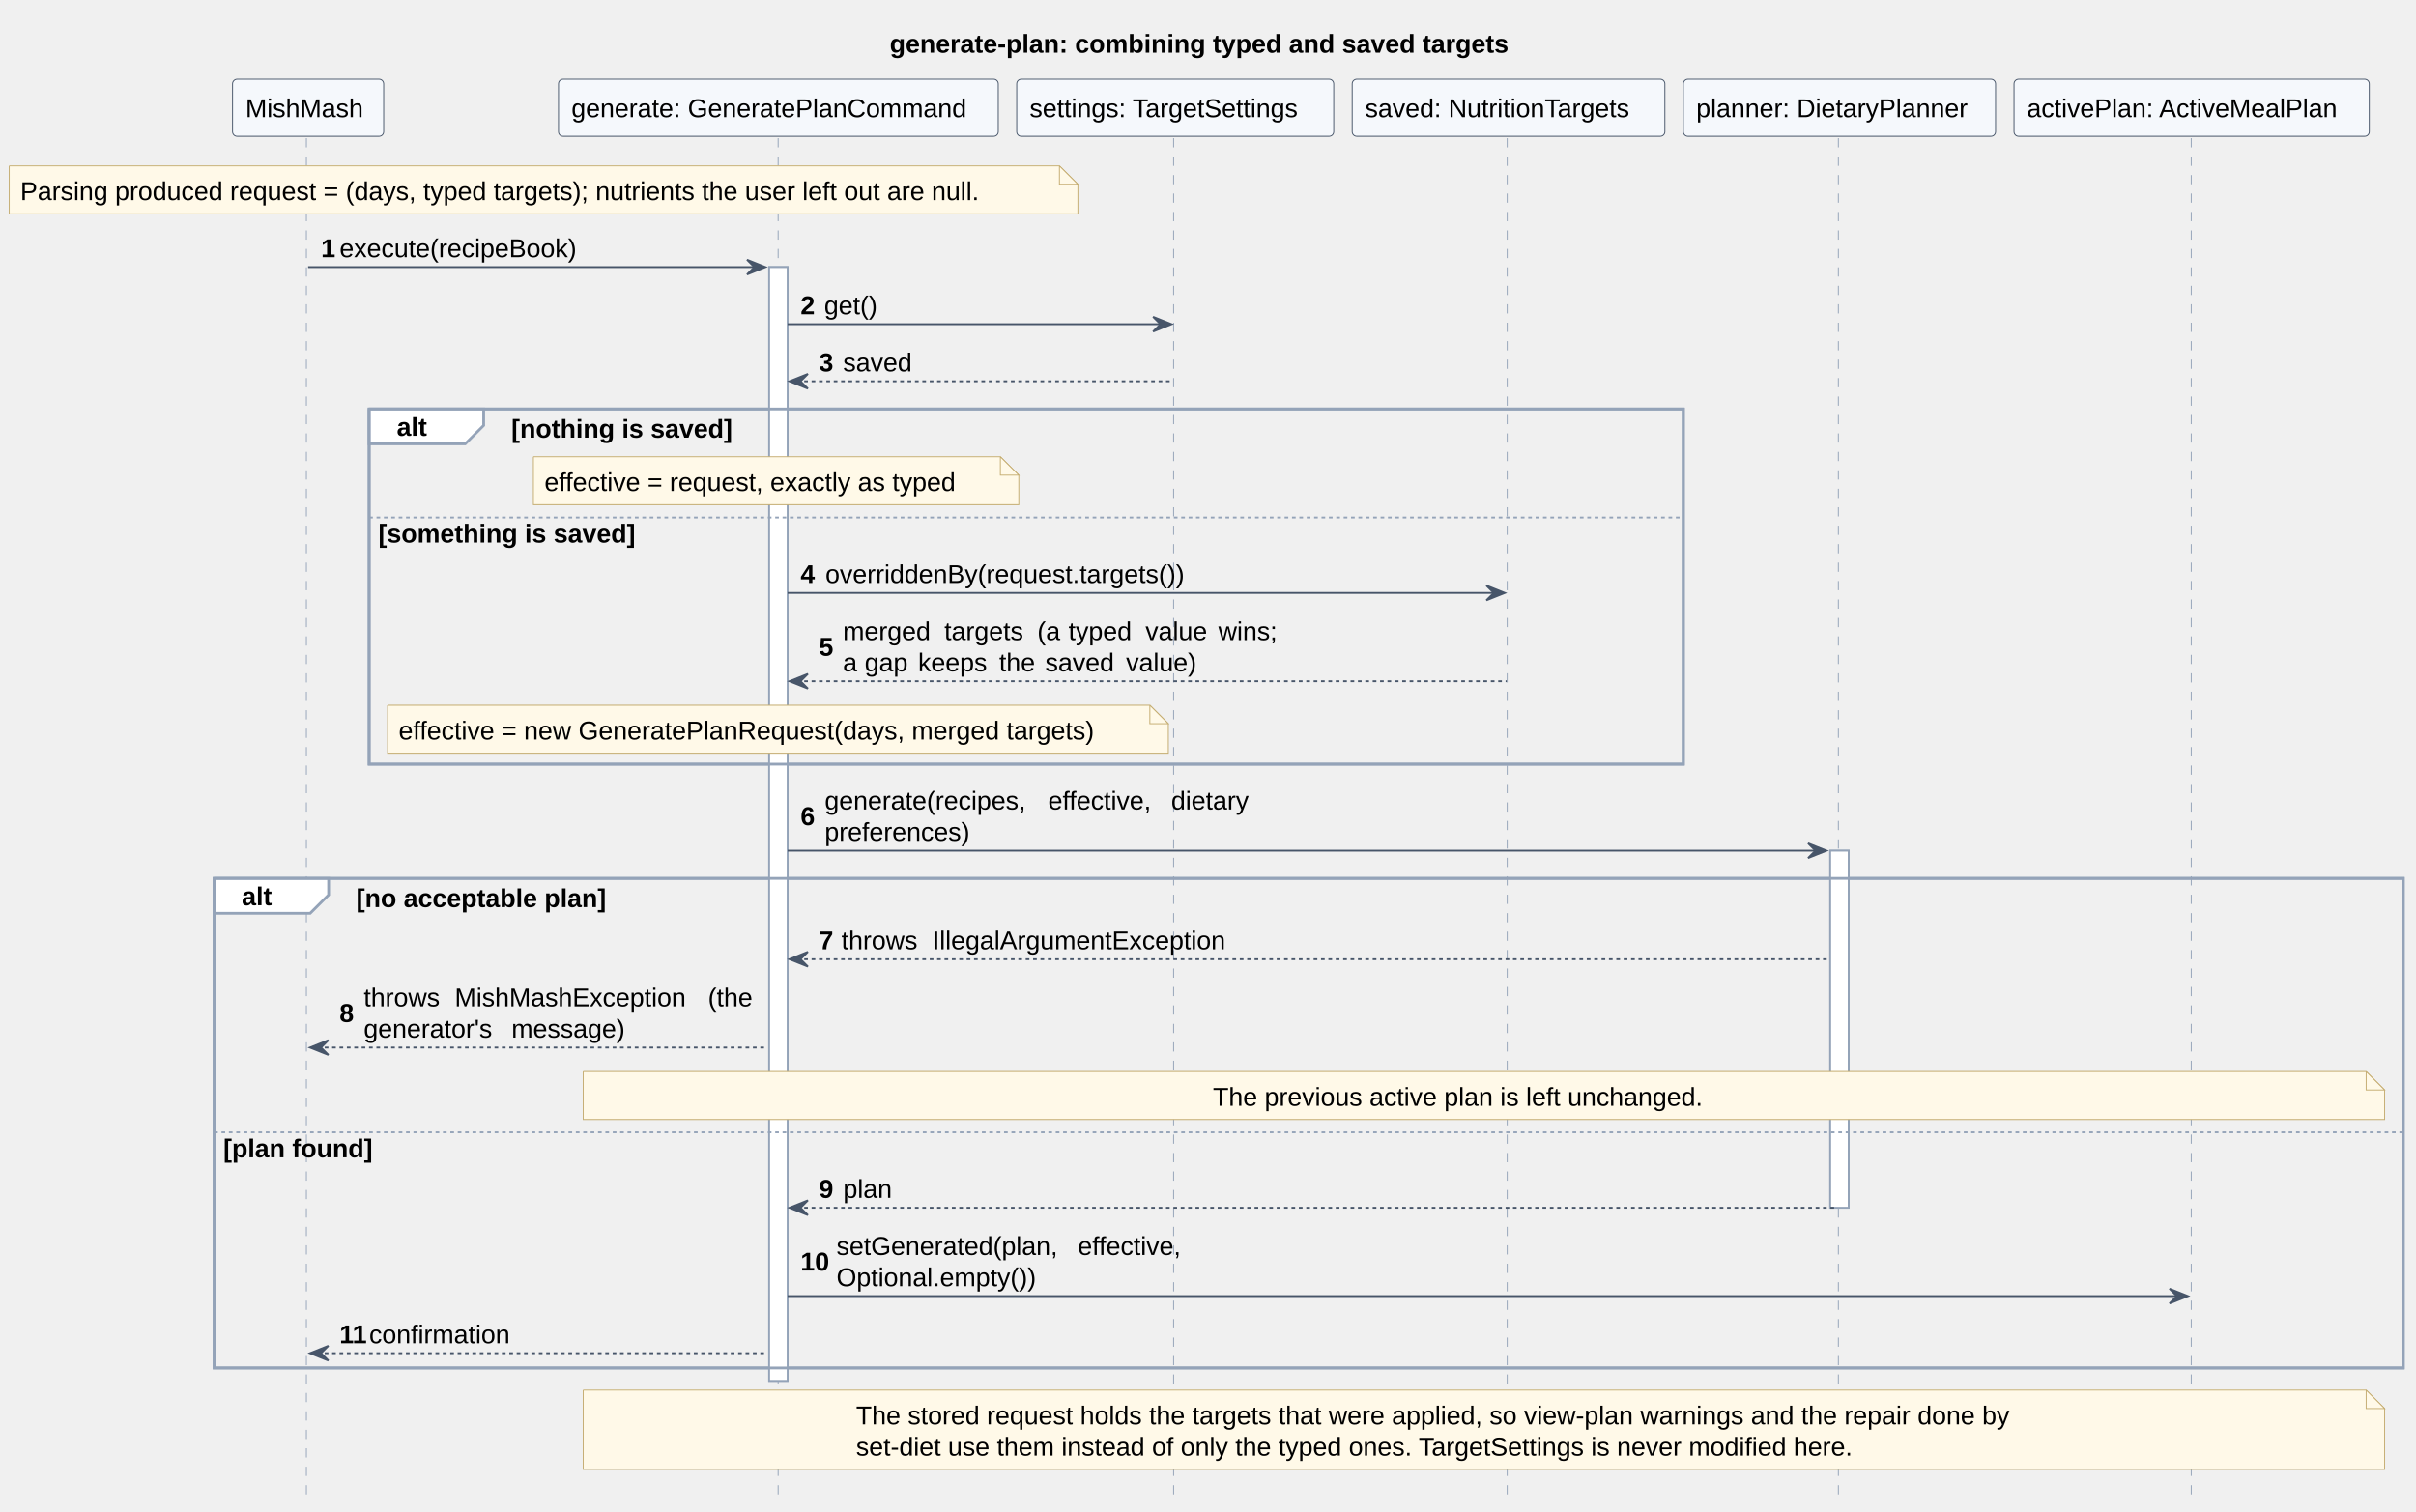
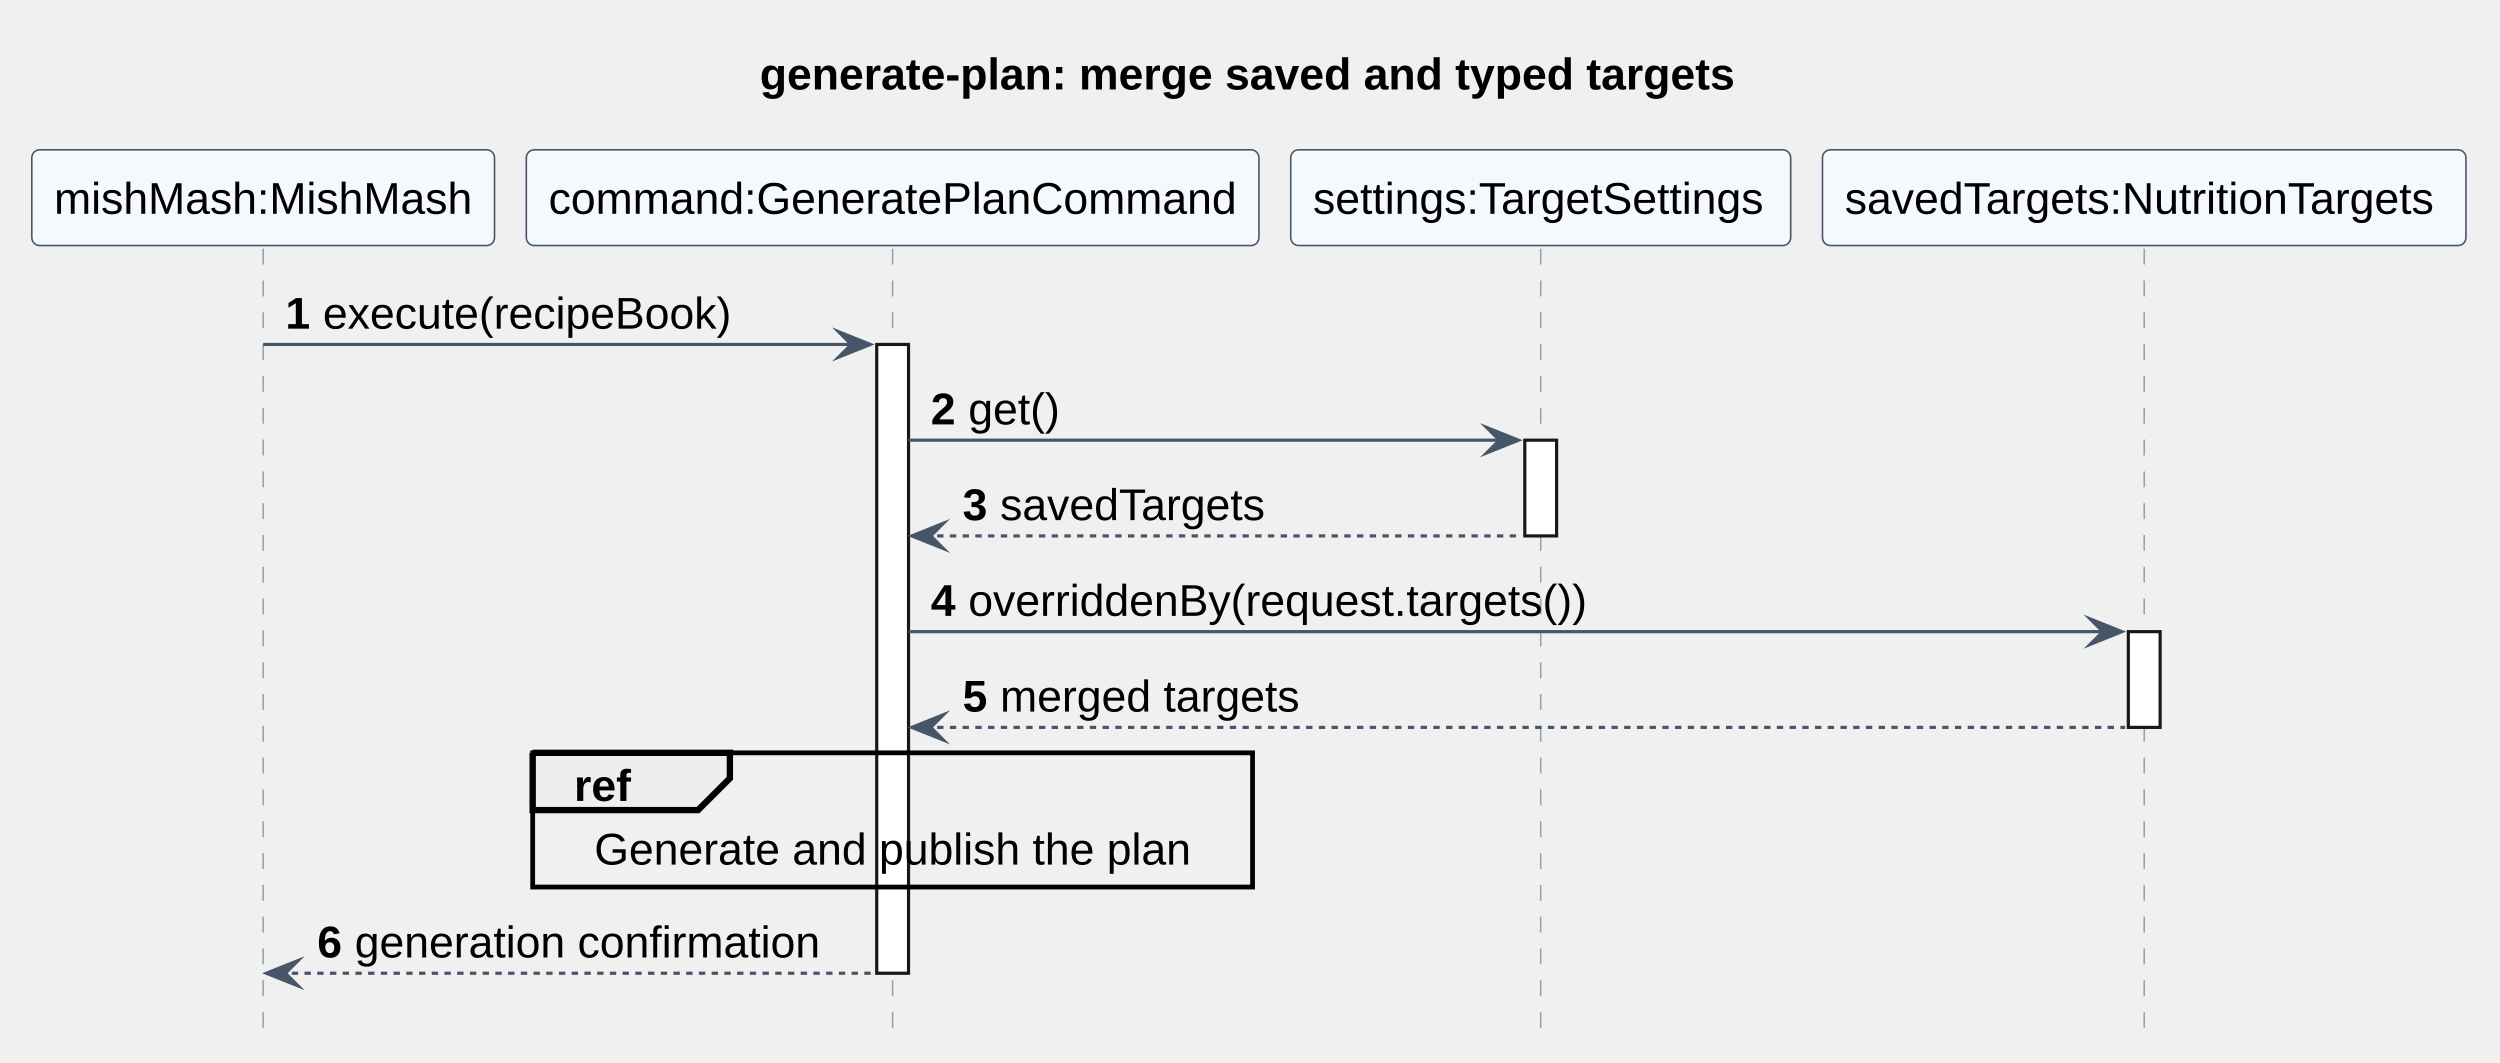
- <svg xmlns="http://www.w3.org/2000/svg" contentStyleType="text/css" data-diagram-type="SEQUENCE" height="819px" preserveAspectRatio="none" style="width:1309px;height:819px;background:#FFFFFF;" version="1.1" viewBox="0 0 1309 819" width="1309px" zoomAndPan="magnify">
+ <svg xmlns="http://www.w3.org/2000/svg" version="1.1" data-diagram-type="SEQUENCE" style="width:786px;height:334px;background:#FFFFFF;" width="786px" height="334px" viewBox="0 0 786 334" zoomAndPan="magnify" preserveAspectRatio="none" contentStyleType="text/css">
  <defs />
-   <g>
-     <text fill="#000000" font-family="Arial" font-size="14" font-weight="bold" lengthAdjust="spacing" textLength="346.944" x="482.073" y="28.562">generate-plan: combining typed and saved targets</text>
-     <g>
-       <rect fill="#FFFFFF" height="603.607" style="stroke:#94A3B8;stroke-width:1;" width="10" x="416.732" y="144.758" />
+   <g font-family="sans-serif" lengthAdjust="spacing">
+     <g class="title" data-source-line="2">
+       <text x="238.878" y="28.132" fill="#000" font-size="14" textLength="306.537" font-weight="700" font-family="Arial">generate-plan: merge saved and typed targets</text>
+     </g>
+     <g class="participant-lifeline" data-qualified-name="App" data-entity-uid="part1" id="part1-lifeline" data-source-line="5">
+       <g>
+         <rect x="79.238" y="78.197" width="8" height="245.789" fill="#000" fill-opacity="0" />
+         <line x1="82.738" y1="78.197" x2="82.738" y2="323.986" style="stroke:#94A3B8;stroke-width:0.5;stroke-dasharray:5,5;" />
+       </g>
+     </g>
+     <g class="participant-lifeline" data-qualified-name="Command" data-entity-uid="part2" id="part2-lifeline" data-source-line="6">
+       <g>
+         <rect x="277.141" y="78.197" width="8" height="245.789" fill="#000" fill-opacity="0" />
+         <line x1="280.641" y1="78.197" x2="280.641" y2="323.986" style="stroke:#94A3B8;stroke-width:0.5;stroke-dasharray:5,5;" />
+       </g>
    </g>
    <g>
-       <rect fill="#FFFFFF" height="193.516" style="stroke:#94A3B8;stroke-width:1;" width="10" x="991.625" y="461.031" />
+       <rect x="275.641" y="108.296" width="10" height="197.69" fill="#FFF" style="stroke:#181818;stroke-width:1;" />
    </g>
-     <rect fill="none" height="192.516" style="stroke:#94A3B8;stroke-width:1.5;" width="712.037" x="200" y="221.637" />
-     <rect fill="none" height="265.334" style="stroke:#94A3B8;stroke-width:1.5;" width="1186.09" x="116" y="476.031" />
-     <g>
-       <rect fill="#000000" fill-opacity="0" height="737.365" width="8" x="162.94" y="74.879" />
-       <line style="stroke:#94A3B8;stroke-width:0.5;stroke-dasharray:5,5;" x1="166" x2="166" y1="74.879" y2="812.244" />
+     <g class="participant-lifeline" data-qualified-name="Settings" data-entity-uid="part3" id="part3-lifeline" data-source-line="7">
+       <g>
+         <rect x="480.898" y="78.197" width="8" height="245.789" fill="#000" fill-opacity="0" />
+         <line x1="484.398" y1="78.197" x2="484.398" y2="323.986" style="stroke:#94A3B8;stroke-width:0.5;stroke-dasharray:5,5;" />
+       </g>
    </g>
    <g>
-       <rect fill="#000000" fill-opacity="0" height="737.365" width="8" x="417.732" y="74.879" />
-       <line style="stroke:#94A3B8;stroke-width:0.5;stroke-dasharray:5,5;" x1="421.603" x2="421.603" y1="74.879" y2="812.244" />
+       <rect x="479.398" y="138.395" width="10" height="30.099" fill="#FFF" style="stroke:#181818;stroke-width:1;" />
+     </g>
+     <g class="participant-lifeline" data-qualified-name="Saved" data-entity-uid="part4" id="part4-lifeline" data-source-line="8">
+       <g>
+         <rect x="670.643" y="78.197" width="8" height="245.789" fill="#000" fill-opacity="0" />
+         <line x1="674.143" y1="78.197" x2="674.143" y2="323.986" style="stroke:#94A3B8;stroke-width:0.5;stroke-dasharray:5,5;" />
+       </g>
    </g>
    <g>
-       <rect fill="#000000" fill-opacity="0" height="737.365" width="8" x="632.742" y="74.879" />
-       <line style="stroke:#94A3B8;stroke-width:0.5;stroke-dasharray:5,5;" x1="635.862" x2="635.862" y1="74.879" y2="812.244" />
+       <rect x="669.143" y="198.592" width="10" height="30.099" fill="#FFF" style="stroke:#181818;stroke-width:1;" />
    </g>
-     <g>
-       <rect fill="#000000" fill-opacity="0" height="737.365" width="8" x="813.33" y="74.879" />
-       <line style="stroke:#94A3B8;stroke-width:0.5;stroke-dasharray:5,5;" x1="816.622" x2="816.622" y1="74.879" y2="812.244" />
+     <g class="participant participant-head" data-qualified-name="App" data-entity-uid="part1" id="part1-head" data-source-line="5">
+       <rect x="10" y="47.099" width="145.476" height="30.099" fill="#F5F8FC" style="stroke:#475569;stroke-width:0.5;" rx="2.5" ry="2.5" />
+       <text x="17" y="67.23" fill="#000" font-size="14" textLength="131.476" font-family="Arial">mishMash:MishMash</text>
    </g>
-     <g>
-       <rect fill="#000000" fill-opacity="0" height="737.365" width="8" x="992.625" y="74.879" />
-       <line style="stroke:#94A3B8;stroke-width:0.5;stroke-dasharray:5,5;" x1="996.037" x2="996.037" y1="74.879" y2="812.244" />
+     <g class="participant participant-head" data-qualified-name="Command" data-entity-uid="part2" id="part2-head" data-source-line="6">
+       <rect x="165.476" y="47.099" width="230.33" height="30.099" fill="#F5F8FC" style="stroke:#475569;stroke-width:0.5;" rx="2.5" ry="2.5" />
+       <text x="172.476" y="67.23" fill="#000" font-size="14" textLength="216.33" font-family="Arial">command:GeneratePlanCommand</text>
    </g>
-     <g>
-       <rect fill="#000000" fill-opacity="0" height="737.365" width="8" x="1183.453" y="74.879" />
-       <line style="stroke:#94A3B8;stroke-width:0.5;stroke-dasharray:5,5;" x1="1187.213" x2="1187.213" y1="74.879" y2="812.244" />
+     <g class="participant participant-head" data-qualified-name="Settings" data-entity-uid="part3" id="part3-head" data-source-line="7">
+       <rect x="405.806" y="47.099" width="157.186" height="30.099" fill="#F5F8FC" style="stroke:#475569;stroke-width:0.5;" rx="2.5" ry="2.5" />
+       <text x="412.806" y="67.23" fill="#000" font-size="14" textLength="143.186" font-family="Arial">settings:TargetSettings</text>
    </g>
-     <g class="participant participant-head" data-participant="App">
-       <rect fill="#F5F8FC" height="30.939" rx="2.5" ry="2.5" style="stroke:#475569;stroke-width:0.5;" width="81.881" x="126" y="42.94" />
-       <text fill="#000000" font-family="Arial" font-size="14" lengthAdjust="spacing" textLength="67.881" x="133" y="63.502">MishMash</text>
+     <g class="participant participant-head" data-qualified-name="Saved" data-entity-uid="part4" id="part4-head" data-source-line="8">
+       <rect x="572.991" y="47.099" width="202.303" height="30.099" fill="#F5F8FC" style="stroke:#475569;stroke-width:0.5;" rx="2.5" ry="2.5" />
+       <text x="579.991" y="67.23" fill="#000" font-size="14" textLength="188.303" font-family="Arial">savedTargets:NutritionTargets</text>
    </g>
-     <g class="participant participant-head" data-participant="Gen">
-       <rect fill="#F5F8FC" height="30.939" rx="2.5" ry="2.5" style="stroke:#475569;stroke-width:0.5;" width="238.26" x="302.603" y="42.94" />
-       <text fill="#000000" font-family="Arial" font-size="14" lengthAdjust="spacing" textLength="224.26" x="309.603" y="63.502">generate: GeneratePlanCommand</text>
+     <g class="message" data-entity-1="part1" data-entity-2="part2" id="msg1" data-source-line="10">
+       <polygon points="263.641,104.296,273.641,108.296,263.641,112.296,267.641,108.296" fill="#475569" style="stroke:#475569;stroke-width:1;stroke-linejoin:miter;stroke-miterlimit:10;" />
+       <line x1="82.738" y1="108.296" x2="269.641" y2="108.296" style="stroke:#475569;stroke-width:1;" />
+       <text x="89.738" y="103.329" fill="#000" font-size="14" font-weight="700" font-family="Arial">1</text>
+       <text x="101.524" y="103.329" fill="#000" font-size="14" textLength="128.399" font-family="Arial">execute(recipeBook)</text>
    </g>
-     <g class="participant participant-head" data-participant="Settings">
-       <rect fill="#F5F8FC" height="30.939" rx="2.5" ry="2.5" style="stroke:#475569;stroke-width:0.5;" width="171.76" x="550.862" y="42.94" />
-       <text fill="#000000" font-family="Arial" font-size="14" lengthAdjust="spacing" textLength="157.76" x="557.862" y="63.502">settings: TargetSettings</text>
+     <g class="message" data-entity-1="part2" data-entity-2="part3" id="msg2" data-source-line="12">
+       <polygon points="467.398,134.395,477.398,138.395,467.398,142.395,471.398,138.395" fill="#475569" style="stroke:#475569;stroke-width:1;stroke-linejoin:miter;stroke-miterlimit:10;" />
+       <line x1="285.641" y1="138.395" x2="473.398" y2="138.395" style="stroke:#475569;stroke-width:1;" />
+       <text x="292.641" y="133.428" fill="#000" font-size="14" font-weight="700" font-family="Arial">2</text>
+       <text x="304.427" y="133.428" fill="#000" font-size="14" textLength="28.786" font-family="Arial">get()</text>
    </g>
-     <g class="participant participant-head" data-participant="Saved">
-       <rect fill="#F5F8FC" height="30.939" rx="2.5" ry="2.5" style="stroke:#475569;stroke-width:0.5;" width="169.415" x="732.622" y="42.94" />
-       <text fill="#000000" font-family="Arial" font-size="14" lengthAdjust="spacing" textLength="155.415" x="739.622" y="63.502">saved: NutritionTargets</text>
+     <g class="message" data-entity-1="part3" data-entity-2="part2" id="msg3" data-source-line="14">
+       <polygon points="296.641,164.493,286.641,168.493,296.641,172.493,292.641,168.493" fill="#475569" style="stroke:#475569;stroke-width:1;stroke-linejoin:miter;stroke-miterlimit:10;" />
+       <line x1="290.641" y1="168.493" x2="478.398" y2="168.493" style="stroke:#475569;stroke-width:1;stroke-dasharray:2,2;" />
+       <text x="302.641" y="163.526" fill="#000" font-size="14" font-weight="700" font-family="Arial">3</text>
+       <text x="314.427" y="163.526" fill="#000" font-size="14" textLength="84.82" font-family="Arial">savedTargets</text>
    </g>
-     <g class="participant participant-head" data-participant="Planner">
-       <rect fill="#F5F8FC" height="30.939" rx="2.5" ry="2.5" style="stroke:#475569;stroke-width:0.5;" width="169.176" x="912.037" y="42.94" />
-       <text fill="#000000" font-family="Arial" font-size="14" lengthAdjust="spacing" textLength="155.176" x="919.037" y="63.502">planner: DietaryPlanner</text>
+     <g class="message" data-entity-1="part2" data-entity-2="part4" id="msg4" data-source-line="16">
+       <polygon points="657.143,194.592,667.143,198.592,657.143,202.592,661.143,198.592" fill="#475569" style="stroke:#475569;stroke-width:1;stroke-linejoin:miter;stroke-miterlimit:10;" />
+       <line x1="285.641" y1="198.592" x2="663.143" y2="198.592" style="stroke:#475569;stroke-width:1;" />
+       <text x="292.641" y="193.625" fill="#000" font-size="14" font-weight="700" font-family="Arial">4</text>
+       <text x="304.427" y="193.625" fill="#000" font-size="14" textLength="194.523" font-family="Arial">overriddenBy(request.targets())</text>
    </g>
-     <g class="participant participant-head" data-participant="Active">
-       <rect fill="#F5F8FC" height="30.939" rx="2.5" ry="2.5" style="stroke:#475569;stroke-width:0.5;" width="192.48" x="1091.213" y="42.94" />
-       <text fill="#000000" font-family="Arial" font-size="14" lengthAdjust="spacing" textLength="178.48" x="1098.213" y="63.502">activePlan: ActiveMealPlan</text>
+     <g class="message" data-entity-1="part4" data-entity-2="part2" id="msg5" data-source-line="18">
+       <polygon points="296.641,224.69,286.641,228.69,296.641,232.69,292.641,228.69" fill="#475569" style="stroke:#475569;stroke-width:1;stroke-linejoin:miter;stroke-miterlimit:10;" />
+       <line x1="290.641" y1="228.69" x2="668.143" y2="228.69" style="stroke:#475569;stroke-width:1;stroke-dasharray:2,2;" />
+       <text x="302.641" y="223.724" fill="#000" font-size="14" font-weight="700" font-family="Arial">5</text>
+       <text x="314.427" y="223.724" fill="#000" font-size="14" textLength="47.469" font-family="Arial">merged</text>
+       <text x="361.896" y="223.724" fill="#000" font-size="14" font-family="Arial"> </text>
+       <text x="365.785" y="223.724" fill="#000" font-size="14" textLength="42.8" font-family="Arial">targets</text>
    </g>
-     <g>
-       <rect fill="#FFFFFF" height="603.607" style="stroke:#94A3B8;stroke-width:1;" width="10" x="416.732" y="144.758" />
+     <rect x="167.476" y="236.69" width="226.33" height="42.197" fill="none" style="stroke:#000;stroke-width:1.5;" />
+     <path d="M167.476,236.69 L229.476,236.69 L229.476,244.69 L219.476,254.69 L167.476,254.69 L167.476,236.69" style="stroke:#000;stroke-width:2;" fill="#EEE" />
+     <text x="180.476" y="251.822" fill="#000" font-size="14" textLength="17.896" font-weight="700" font-family="Arial">ref</text>
+     <text x="186.848" y="271.822" fill="#000" font-size="14" textLength="187.585" font-family="Arial">Generate and publish the plan</text>
+     <g class="message" data-entity-1="part2" data-entity-2="part1" id="msg6" data-source-line="23">
+       <polygon points="93.738,301.986,83.738,305.986,93.738,309.986,89.738,305.986" fill="#475569" style="stroke:#475569;stroke-width:1;stroke-linejoin:miter;stroke-miterlimit:10;" />
+       <line x1="87.738" y1="305.986" x2="274.641" y2="305.986" style="stroke:#475569;stroke-width:1;stroke-dasharray:2,2;" />
+       <text x="99.738" y="301.02" fill="#000" font-size="14" font-weight="700" font-family="Arial">6</text>
+       <text x="111.524" y="301.02" fill="#000" font-size="14" textLength="66.165" font-family="Arial">generation</text>
+       <text x="177.689" y="301.02" fill="#000" font-size="14" font-family="Arial"> </text>
+       <text x="181.579" y="301.02" fill="#000" font-size="14" textLength="76.255" font-family="Arial">confirmation</text>
    </g>
-     <g>
-       <rect fill="#FFFFFF" height="193.516" style="stroke:#94A3B8;stroke-width:1;" width="10" x="991.625" y="461.031" />
-     </g>
-     <path d="M5,89.879 L5,115.879 L584,115.879 L584,99.879 L574,89.879 L5,89.879" fill="#FFF9E8" style="stroke:#C4AC70;stroke-width:0.5;" />
-     <path d="M574,89.879 L574,99.879 L584,99.879 L574,89.879" fill="#FFF9E8" style="stroke:#C4AC70;stroke-width:0.5;" />
-     <text fill="#000000" font-family="Arial" font-size="14" lengthAdjust="spacing" textLength="558.284" x="11" y="108.441">Parsing produced request = (days, typed targets); nutrients the user left out are null.</text>
-     <g class="message" data-participant-1="App" data-participant-2="Gen">
-       <polygon fill="#475569" points="404.732,140.758,414.732,144.758,404.732,148.758,408.732,144.758" style="stroke:#475569;stroke-width:1;" />
-       <line style="stroke:#475569;stroke-width:1;" x1="166.94" x2="410.732" y1="144.758" y2="144.758" />
-       <text fill="#000000" font-family="Arial" font-size="14" font-weight="bold" lengthAdjust="spacing" textLength="6.036" x="173.94" y="139.381">1</text>
-       <text fill="#000000" font-family="Arial" font-size="14" lengthAdjust="spacing" textLength="138.387" x="183.977" y="139.381">execute(recipeBook)</text>
-     </g>
-     <g class="message" data-participant-1="Gen" data-participant-2="Settings">
-       <polygon fill="#475569" points="624.742,171.697,634.742,175.697,624.742,179.697,628.742,175.697" style="stroke:#475569;stroke-width:1;" />
-       <line style="stroke:#475569;stroke-width:1;" x1="426.732" x2="630.742" y1="175.697" y2="175.697" />
-       <text fill="#000000" font-family="Arial" font-size="14" font-weight="bold" lengthAdjust="spacing" textLength="8.818" x="433.732" y="170.32">2</text>
-       <text fill="#000000" font-family="Arial" font-size="14" lengthAdjust="spacing" textLength="31.541" x="446.551" y="170.32">get()</text>
-     </g>
-     <g class="message" data-participant-1="Settings" data-participant-2="Gen">
-       <polygon fill="#475569" points="437.732,202.637,427.732,206.637,437.732,210.637,433.732,206.637" style="stroke:#475569;stroke-width:1;" />
-       <line style="stroke:#475569;stroke-width:1;stroke-dasharray:2,2;" x1="431.732" x2="635.742" y1="206.637" y2="206.637" />
-       <text fill="#000000" font-family="Arial" font-size="14" font-weight="bold" lengthAdjust="spacing" textLength="9.037" x="443.732" y="201.26">3</text>
-       <text fill="#000000" font-family="Arial" font-size="14" lengthAdjust="spacing" textLength="39.853" x="456.769" y="201.26">saved</text>
-     </g>
-     <path d="M200,221.637 L262.049,221.637 L262.049,230.576 L252.049,240.576 L200,240.576 L200,221.637" fill="#FFFFFF" style="stroke:#94A3B8;stroke-width:1.5;" />
-     <rect fill="none" height="192.516" style="stroke:#94A3B8;stroke-width:1.5;" width="712.037" x="200" y="221.637" />
-     <text fill="#000000" font-family="Arial" font-size="14" font-weight="bold" lengthAdjust="spacing" textLength="17.049" x="215" y="236.199">alt</text>
-     <text fill="#000000" font-family="Arial" font-size="14" font-weight="bold" lengthAdjust="spacing" textLength="122.849" x="277.049" y="237.199">[nothing is saved]</text>
-     <path d="M289,247.516 L289,273.516 L552,273.516 L552,257.516 L542,247.516 L289,247.516" fill="#FFF9E8" style="stroke:#C4AC70;stroke-width:0.5;" />
-     <path d="M542,247.516 L542,257.516 L552,257.516 L542,247.516" fill="#FFF9E8" style="stroke:#C4AC70;stroke-width:0.5;" />
-     <text fill="#000000" font-family="Arial" font-size="14" lengthAdjust="spacing" textLength="242.594" x="295" y="266.078">effective = request, exactly as typed</text>
-     <line style="stroke:#94A3B8;stroke-width:1;stroke-dasharray:2,2;" x1="200" x2="912.037" y1="280.455" y2="280.455" />
-     <text fill="#000000" font-family="Arial" font-size="14" font-weight="bold" lengthAdjust="spacing" textLength="143.09" x="205" y="294.018">[something is saved]</text>
-     <g class="message" data-participant-1="Gen" data-participant-2="Saved">
-       <polygon fill="#475569" points="805.33,317.334,815.33,321.334,805.33,325.334,809.33,321.334" style="stroke:#475569;stroke-width:1;" />
-       <line style="stroke:#475569;stroke-width:1;" x1="426.732" x2="811.33" y1="321.334" y2="321.334" />
-       <text fill="#000000" font-family="Arial" font-size="14" font-weight="bold" lengthAdjust="spacing" textLength="9.468" x="433.732" y="315.957">4</text>
-       <text fill="#000000" font-family="Arial" font-size="14" lengthAdjust="spacing" textLength="210.267" x="447.2" y="315.957">overriddenBy(request.targets())</text>
-     </g>
-     <g class="message" data-participant-1="Saved" data-participant-2="Gen">
-       <polygon fill="#475569" points="437.732,365.213,427.732,369.213,437.732,373.213,433.732,369.213" style="stroke:#475569;stroke-width:1;" />
-       <line style="stroke:#475569;stroke-width:1;stroke-dasharray:2,2;" x1="431.732" x2="816.33" y1="369.213" y2="369.213" />
-       <text fill="#000000" font-family="Arial" font-size="14" font-weight="bold" lengthAdjust="spacing" textLength="8.948" x="443.732" y="355.366">5</text>
-       <text fill="#000000" font-family="Arial" font-size="14" lengthAdjust="spacing" textLength="51.017" x="456.681" y="346.897">merged</text>
-       <text fill="#000000" font-family="Arial" font-size="14" lengthAdjust="spacing" textLength="3.938" x="507.697" y="346.897"> </text>
-       <text fill="#000000" font-family="Arial" font-size="14" lengthAdjust="spacing" textLength="46.43" x="511.635" y="346.897">targets</text>
-       <text fill="#000000" font-family="Arial" font-size="14" lengthAdjust="spacing" textLength="3.938" x="558.064" y="346.897"> </text>
-       <text fill="#000000" font-family="Arial" font-size="14" lengthAdjust="spacing" textLength="12.968" x="562.002" y="346.897">(a</text>
-       <text fill="#000000" font-family="Arial" font-size="14" lengthAdjust="spacing" textLength="3.938" x="574.97" y="346.897"> </text>
-       <text fill="#000000" font-family="Arial" font-size="14" lengthAdjust="spacing" textLength="37.755" x="578.907" y="346.897">typed</text>
-       <text fill="#000000" font-family="Arial" font-size="14" lengthAdjust="spacing" textLength="3.938" x="616.662" y="346.897"> </text>
-       <text fill="#000000" font-family="Arial" font-size="14" lengthAdjust="spacing" textLength="35.56" x="620.6" y="346.897">value</text>
-       <text fill="#000000" font-family="Arial" font-size="14" lengthAdjust="spacing" textLength="3.938" x="656.16" y="346.897"> </text>
-       <text fill="#000000" font-family="Arial" font-size="14" lengthAdjust="spacing" textLength="34.733" x="660.098" y="346.897">wins;</text>
-       <text fill="#000000" font-family="Arial" font-size="14" lengthAdjust="spacing" textLength="7.861" x="456.681" y="363.836">a</text>
-       <text fill="#000000" font-family="Arial" font-size="14" lengthAdjust="spacing" textLength="3.938" x="464.542" y="363.836"> </text>
-       <text fill="#000000" font-family="Arial" font-size="14" lengthAdjust="spacing" textLength="25.02" x="468.479" y="363.836">gap</text>
-       <text fill="#000000" font-family="Arial" font-size="14" lengthAdjust="spacing" textLength="3.938" x="493.499" y="363.836"> </text>
-       <text fill="#000000" font-family="Arial" font-size="14" lengthAdjust="spacing" textLength="39.97" x="497.437" y="363.836">keeps</text>
-       <text fill="#000000" font-family="Arial" font-size="14" lengthAdjust="spacing" textLength="3.938" x="537.406" y="363.836"> </text>
-       <text fill="#000000" font-family="Arial" font-size="14" lengthAdjust="spacing" textLength="21.02" x="541.344" y="363.836">the</text>
-       <text fill="#000000" font-family="Arial" font-size="14" lengthAdjust="spacing" textLength="3.938" x="562.364" y="363.836"> </text>
-       <text fill="#000000" font-family="Arial" font-size="14" lengthAdjust="spacing" textLength="39.853" x="566.302" y="363.836">saved</text>
-       <text fill="#000000" font-family="Arial" font-size="14" lengthAdjust="spacing" textLength="3.938" x="606.155" y="363.836"> </text>
-       <text fill="#000000" font-family="Arial" font-size="14" lengthAdjust="spacing" textLength="40.667" x="610.093" y="363.836">value)</text>
-     </g>
-     <path d="M210,382.213 L210,408.213 L633,408.213 L633,392.213 L623,382.213 L210,382.213" fill="#FFF9E8" style="stroke:#C4AC70;stroke-width:0.5;" />
-     <path d="M623,382.213 L623,392.213 L633,392.213 L623,382.213" fill="#FFF9E8" style="stroke:#C4AC70;stroke-width:0.5;" />
-     <text fill="#000000" font-family="Arial" font-size="14" lengthAdjust="spacing" textLength="402.445" x="216" y="400.775">effective = new GeneratePlanRequest(days, merged targets)</text>
-     <g class="message" data-participant-1="Gen" data-participant-2="Planner">
-       <polygon fill="#475569" points="979.625,457.031,989.625,461.031,979.625,465.031,983.625,461.031" style="stroke:#475569;stroke-width:1;" />
-       <line style="stroke:#475569;stroke-width:1;" x1="426.732" x2="985.625" y1="461.031" y2="461.031" />
-       <text fill="#000000" font-family="Arial" font-size="14" font-weight="bold" lengthAdjust="spacing" textLength="9.092" x="433.732" y="447.185">6</text>
-       <text fill="#000000" font-family="Arial" font-size="14" lengthAdjust="spacing" textLength="117.141" x="446.824" y="438.715">generate(recipes,</text>
-       <text fill="#000000" font-family="Arial" font-size="14" lengthAdjust="spacing" textLength="3.938" x="563.965" y="438.715"> </text>
-       <text fill="#000000" font-family="Arial" font-size="14" lengthAdjust="spacing" textLength="62.72" x="567.902" y="438.715">effective,</text>
-       <text fill="#000000" font-family="Arial" font-size="14" lengthAdjust="spacing" textLength="3.938" x="630.622" y="438.715"> </text>
-       <text fill="#000000" font-family="Arial" font-size="14" lengthAdjust="spacing" textLength="45.705" x="634.56" y="438.715">dietary</text>
-       <text fill="#000000" font-family="Arial" font-size="14" lengthAdjust="spacing" textLength="85.709" x="446.824" y="455.654">preferences)</text>
-     </g>
-     <path d="M116,476.031 L178.049,476.031 L178.049,484.971 L168.049,494.971 L116,494.971 L116,476.031" fill="#FFFFFF" style="stroke:#94A3B8;stroke-width:1.5;" />
-     <rect fill="none" height="265.334" style="stroke:#94A3B8;stroke-width:1.5;" width="1186.09" x="116" y="476.031" />
-     <text fill="#000000" font-family="Arial" font-size="14" font-weight="bold" lengthAdjust="spacing" textLength="17.049" x="131" y="490.594">alt</text>
-     <text fill="#000000" font-family="Arial" font-size="14" font-weight="bold" lengthAdjust="spacing" textLength="139.932" x="193.049" y="491.594">[no acceptable plan]</text>
-     <g class="message" data-participant-1="Planner" data-participant-2="Gen">
-       <polygon fill="#475569" points="437.732,515.85,427.732,519.85,437.732,523.85,433.732,519.85" style="stroke:#475569;stroke-width:1;" />
-       <line style="stroke:#475569;stroke-width:1;stroke-dasharray:2,2;" x1="431.732" x2="990.625" y1="519.85" y2="519.85" />
-       <text fill="#000000" font-family="Arial" font-size="14" font-weight="bold" lengthAdjust="spacing" textLength="8.142" x="443.732" y="514.473">7</text>
-       <text fill="#000000" font-family="Arial" font-size="14" lengthAdjust="spacing" textLength="45.37" x="455.874" y="514.473">throws</text>
-       <text fill="#000000" font-family="Arial" font-size="14" lengthAdjust="spacing" textLength="3.938" x="501.244" y="514.473"> </text>
-       <text fill="#000000" font-family="Arial" font-size="14" lengthAdjust="spacing" textLength="169.039" x="505.182" y="514.473">IllegalArgumentException</text>
-     </g>
-     <g class="message" data-participant-1="Gen" data-participant-2="App">
-       <polygon fill="#475569" points="177.94,563.729,167.94,567.729,177.94,571.729,173.94,567.729" style="stroke:#475569;stroke-width:1;" />
-       <line style="stroke:#475569;stroke-width:1;stroke-dasharray:2,2;" x1="171.94" x2="415.732" y1="567.729" y2="567.729" />
-       <text fill="#000000" font-family="Arial" font-size="14" font-weight="bold" lengthAdjust="spacing" textLength="9.112" x="183.94" y="553.882">8</text>
-       <text fill="#000000" font-family="Arial" font-size="14" lengthAdjust="spacing" textLength="45.37" x="197.053" y="545.412">throws</text>
-       <text fill="#000000" font-family="Arial" font-size="14" lengthAdjust="spacing" textLength="3.938" x="242.423" y="545.412"> </text>
-       <text fill="#000000" font-family="Arial" font-size="14" lengthAdjust="spacing" textLength="133.308" x="246.36" y="545.412">MishMashException</text>
-       <text fill="#000000" font-family="Arial" font-size="14" lengthAdjust="spacing" textLength="3.938" x="379.668" y="545.412"> </text>
-       <text fill="#000000" font-family="Arial" font-size="14" lengthAdjust="spacing" textLength="26.127" x="383.606" y="545.412">(the</text>
-       <text fill="#000000" font-family="Arial" font-size="14" lengthAdjust="spacing" textLength="76.145" x="197.053" y="562.352">generator's</text>
-       <text fill="#000000" font-family="Arial" font-size="14" lengthAdjust="spacing" textLength="3.938" x="273.198" y="562.352"> </text>
-       <text fill="#000000" font-family="Arial" font-size="14" lengthAdjust="spacing" textLength="64.921" x="277.136" y="562.352">message)</text>
-     </g>
-     <path d="M316,580.729 L316,606.729 L1292,606.729 L1292,590.729 L1282,580.729 L316,580.729" fill="#FFF9E8" style="stroke:#C4AC70;stroke-width:0.5;" />
-     <path d="M1282,580.729 L1282,590.729 L1292,590.729 L1282,580.729" fill="#FFF9E8" style="stroke:#C4AC70;stroke-width:0.5;" />
-     <text fill="#000000" font-family="Arial" font-size="14" lengthAdjust="spacing" textLength="284.792" x="657.149" y="599.291">The previous active plan is left unchanged.</text>
-     <line style="stroke:#94A3B8;stroke-width:1;stroke-dasharray:2,2;" x1="116" x2="1302.09" y1="613.668" y2="613.668" />
-     <text fill="#000000" font-family="Arial" font-size="14" font-weight="bold" lengthAdjust="spacing" textLength="83.747" x="121" y="627.231">[plan found]</text>
-     <g class="message" data-participant-1="Planner" data-participant-2="Gen">
-       <polygon fill="#475569" points="437.732,650.547,427.732,654.547,437.732,658.547,433.732,654.547" style="stroke:#475569;stroke-width:1;" />
-       <line style="stroke:#475569;stroke-width:1;stroke-dasharray:2,2;" x1="431.732" x2="995.625" y1="654.547" y2="654.547" />
-       <text fill="#000000" font-family="Arial" font-size="14" font-weight="bold" lengthAdjust="spacing" textLength="9.092" x="443.732" y="649.17">9</text>
-       <text fill="#000000" font-family="Arial" font-size="14" lengthAdjust="spacing" textLength="28.096" x="456.824" y="649.17">plan</text>
-     </g>
-     <g class="message" data-participant-1="Gen" data-participant-2="Active">
-       <polygon fill="#475569" points="1175.453,698.426,1185.453,702.426,1175.453,706.426,1179.453,702.426" style="stroke:#475569;stroke-width:1;" />
-       <line style="stroke:#475569;stroke-width:1;" x1="426.732" x2="1181.453" y1="702.426" y2="702.426" />
-       <text fill="#000000" font-family="Arial" font-size="14" font-weight="bold" lengthAdjust="spacing" textLength="15.477" x="433.732" y="688.579">10</text>
-       <text fill="#000000" font-family="Arial" font-size="14" lengthAdjust="spacing" textLength="126.855" x="453.209" y="680.109">setGenerated(plan,</text>
-       <text fill="#000000" font-family="Arial" font-size="14" lengthAdjust="spacing" textLength="3.938" x="580.063" y="680.109"> </text>
-       <text fill="#000000" font-family="Arial" font-size="14" lengthAdjust="spacing" textLength="62.72" x="584.001" y="680.109">effective,</text>
-       <text fill="#000000" font-family="Arial" font-size="14" lengthAdjust="spacing" textLength="115.965" x="453.209" y="697.049">Optional.empty())</text>
-     </g>
-     <g class="message" data-participant-1="Gen" data-participant-2="App">
-       <polygon fill="#475569" points="177.94,729.365,167.94,733.365,177.94,737.365,173.94,733.365" style="stroke:#475569;stroke-width:1;" />
-       <line style="stroke:#475569;stroke-width:1;stroke-dasharray:2,2;" x1="171.94" x2="415.732" y1="733.365" y2="733.365" />
-       <text fill="#000000" font-family="Arial" font-size="14" font-weight="bold" lengthAdjust="spacing" textLength="12.072" x="183.94" y="727.988">11</text>
-       <text fill="#000000" font-family="Arial" font-size="14" lengthAdjust="spacing" textLength="83.269" x="200.013" y="727.988">confirmation</text>
-     </g>
-     <path d="M316,753.365 L316,796.365 L1292,796.365 L1292,763.365 L1282,753.365 L316,753.365" fill="#FFF9E8" style="stroke:#C4AC70;stroke-width:0.5;" />
-     <path d="M1282,753.365 L1282,763.365 L1292,763.365 L1282,753.365" fill="#FFF9E8" style="stroke:#C4AC70;stroke-width:0.5;" />
-     <text fill="#000000" font-family="Arial" font-size="14" lengthAdjust="spacing" textLength="671.433" x="463.829" y="771.928">The stored request holds the targets that were applied, so view-plan warnings and the repair done by</text>
-     <text fill="#000000" font-family="Arial" font-size="14" lengthAdjust="spacing" textLength="582.121" x="463.829" y="788.867">set-diet use them instead of only the typed ones. TargetSettings is never modified here.</text>
  </g>
</svg>
